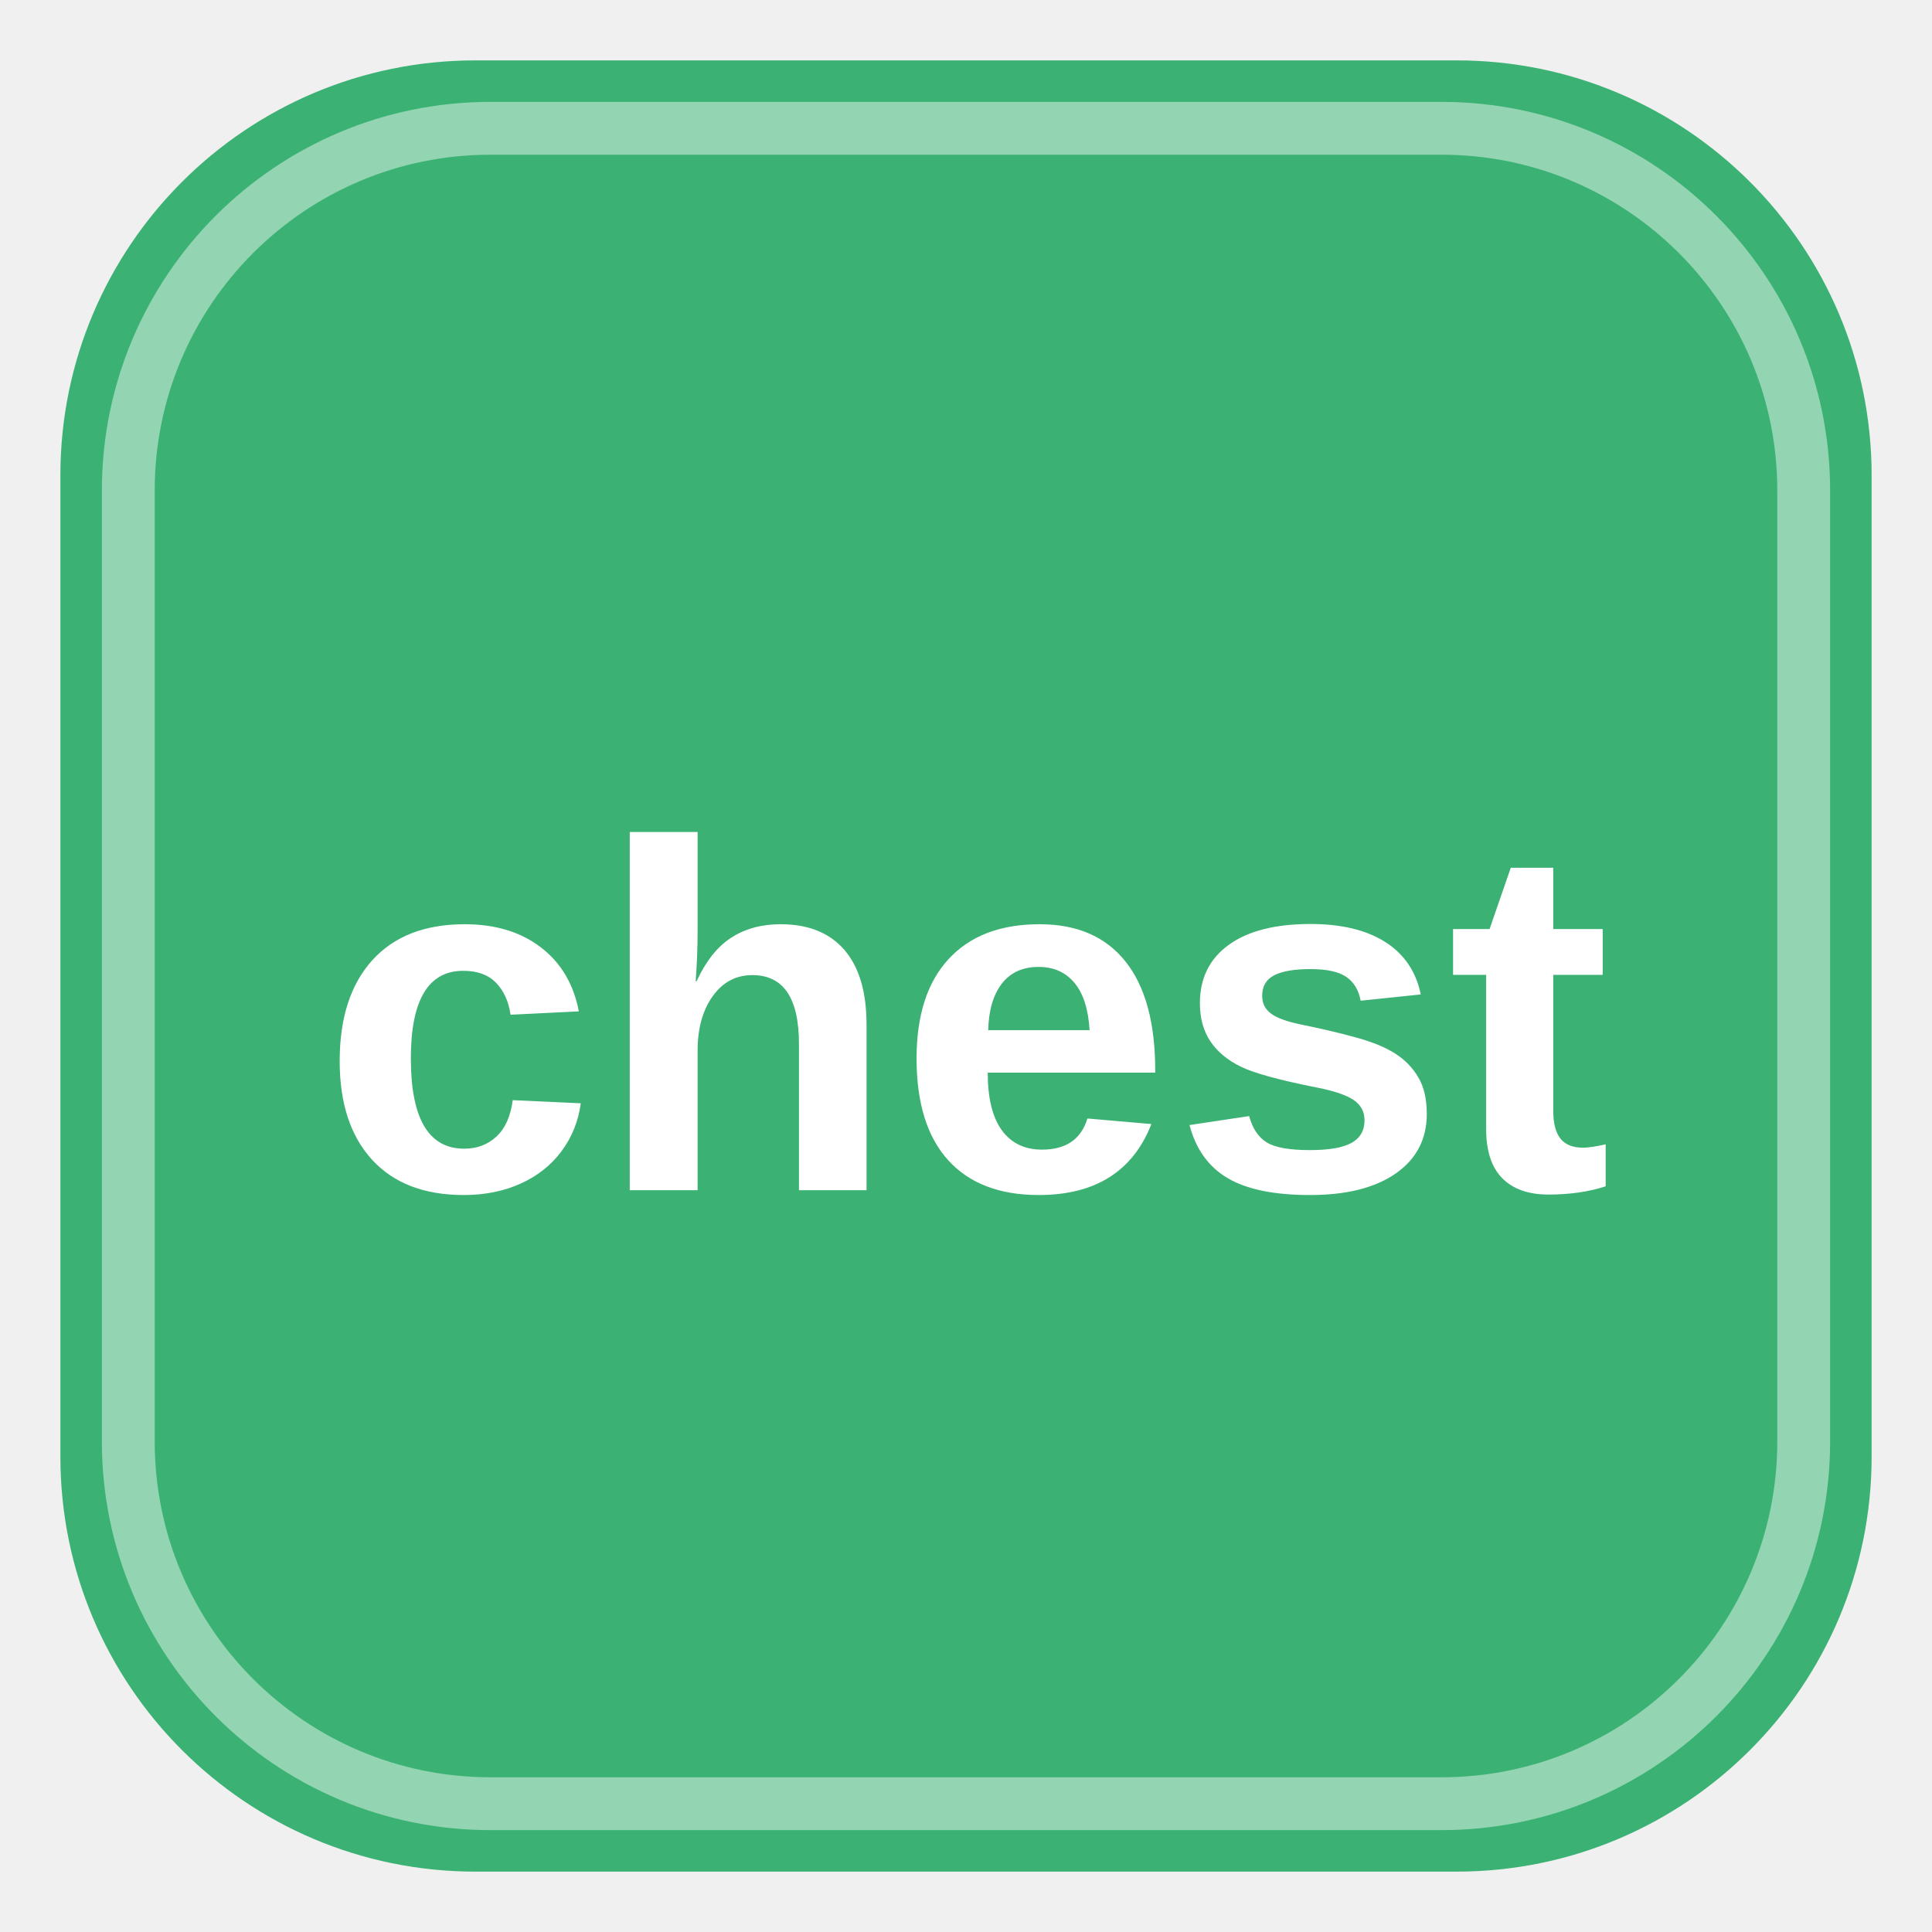
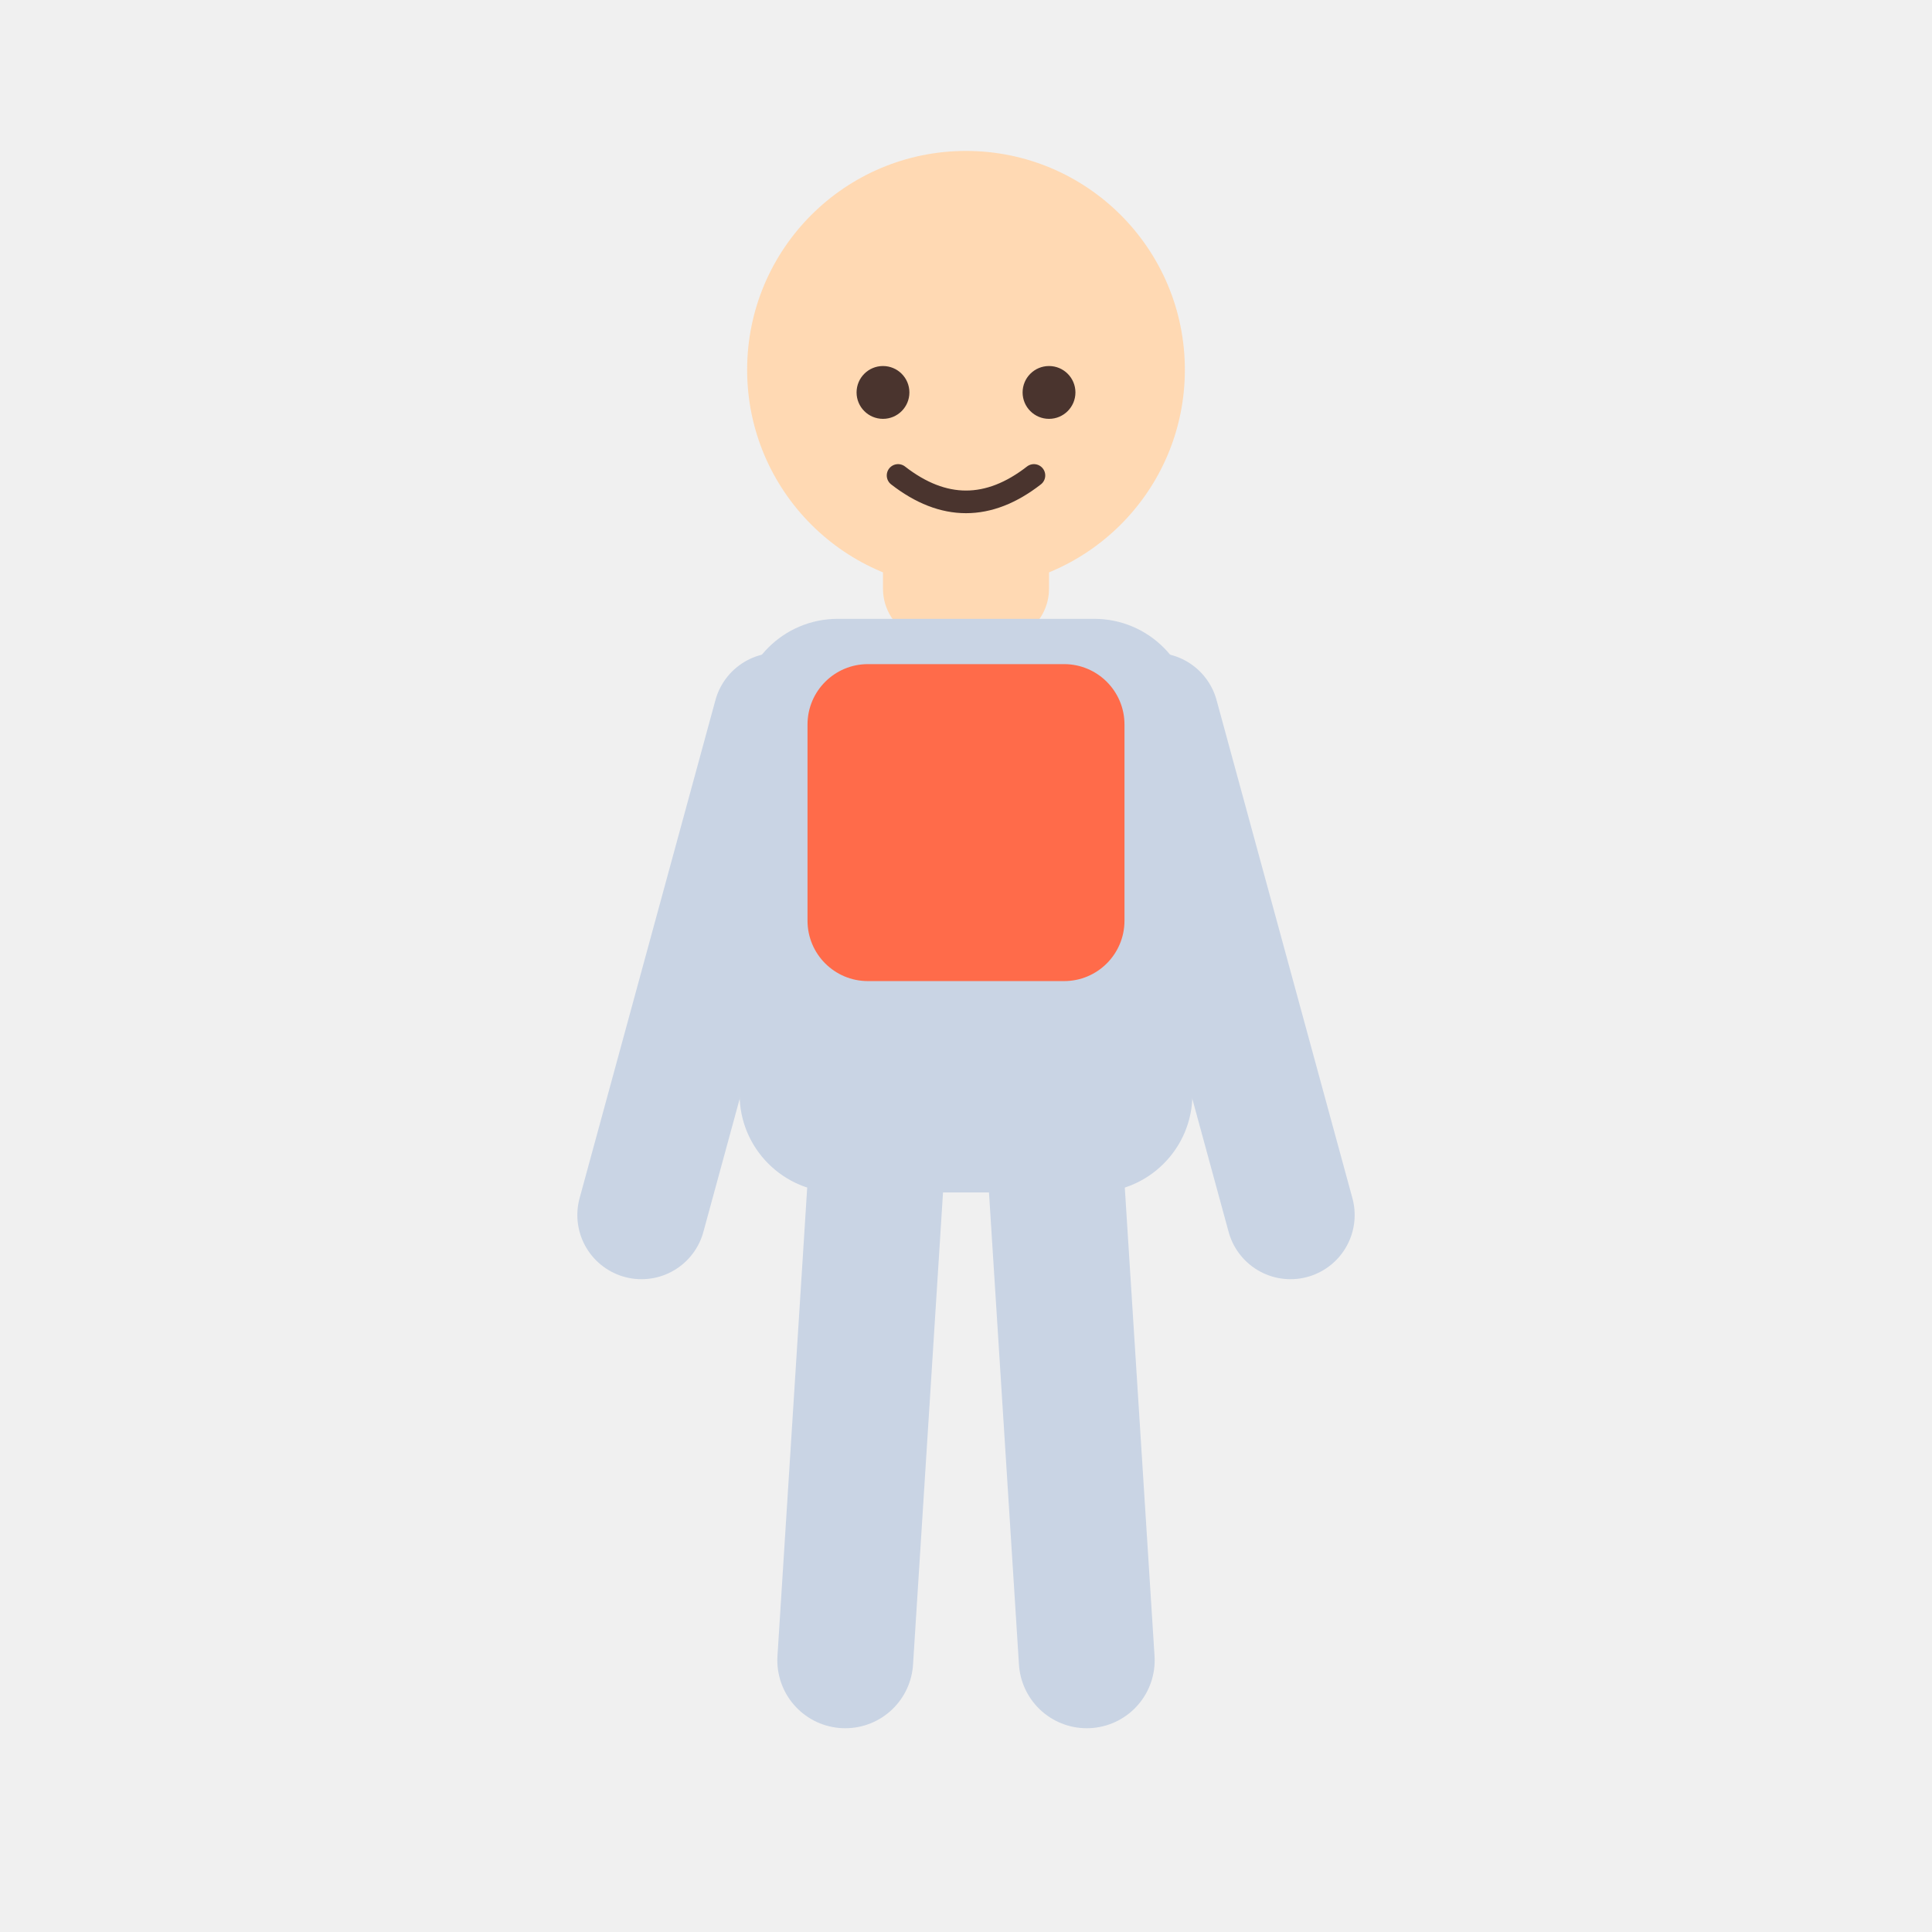
<svg xmlns="http://www.w3.org/2000/svg" width="512" height="512" viewBox="0 0 512 512">
-   <rect x="16" y="16" width="480" height="480" rx="110" fill="#3BB273" />
-   <rect x="34" y="34" width="444" height="444" rx="96" fill="none" stroke="rgba(255,255,255,0.45)" stroke-width="14" />
-   <text x="256" y="270" font-family="Arial, Helvetica, sans-serif" font-weight="bold" font-size="131" fill="#FFFFFF" text-anchor="middle" dominant-baseline="central">chest</text>
+   <rect x="234" y="118" width="44" height="52" rx="14" fill="#FFD9B3" />
+   <circle cx="256" cy="98" r="58" fill="#FFD9B3" />
+   <path d="M206 190 L170 322" stroke="#C9D4E4" stroke-width="34" fill="none" stroke-linecap="round" stroke-linejoin="round" opacity="1" />
+   <path d="M306 190 L342 322" stroke="#C9D4E4" stroke-width="34" fill="none" stroke-linecap="round" stroke-linejoin="round" opacity="1" />
+   <path d="M232 314 L224 440" stroke="#C9D4E4" stroke-width="36" fill="none" stroke-linecap="round" stroke-linejoin="round" opacity="1" />
+   <path d="M280 314 L288 440" stroke="#C9D4E4" stroke-width="36" fill="none" stroke-linecap="round" stroke-linejoin="round" opacity="1" />
+   <rect x="196" y="164" width="120" height="152" rx="26" fill="#C9D4E4" />
+   <circle cx="234" cy="104" r="7" fill="#4A342E" />
+   <circle cx="278" cy="104" r="7" fill="#4A342E" />
+   <path d="M238 126 Q256 140 274 126" stroke="#4A342E" stroke-width="6" fill="none" stroke-linecap="round" stroke-linejoin="round" opacity="1" />
+   <rect x="214" y="176" width="84" height="84" rx="16" fill="#FF6B4A" />
</svg>
